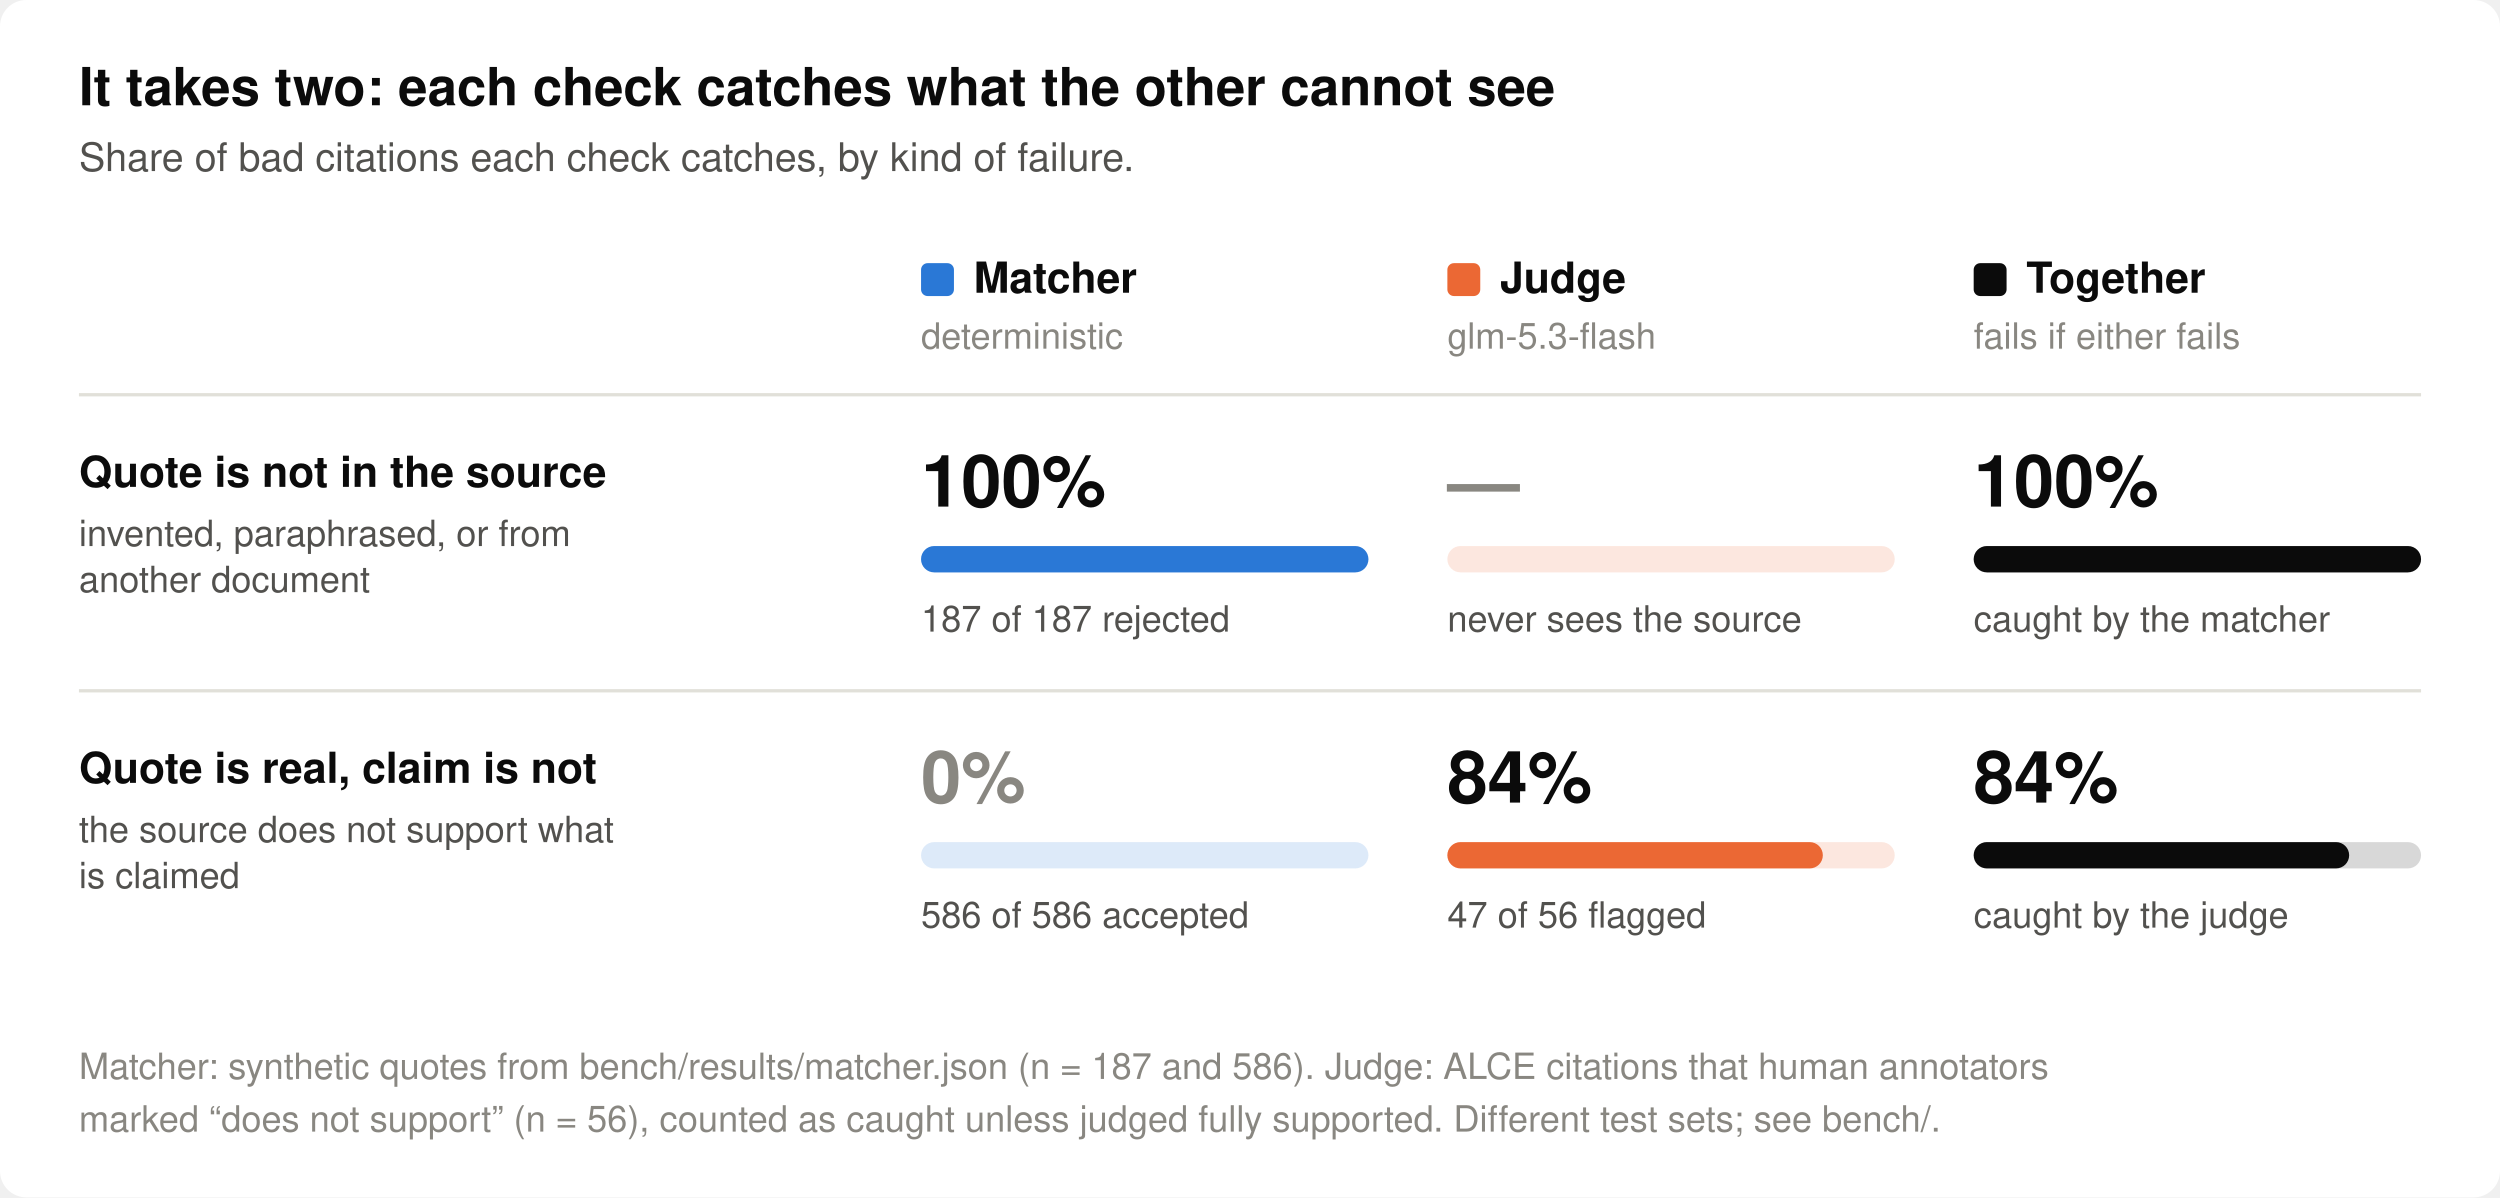
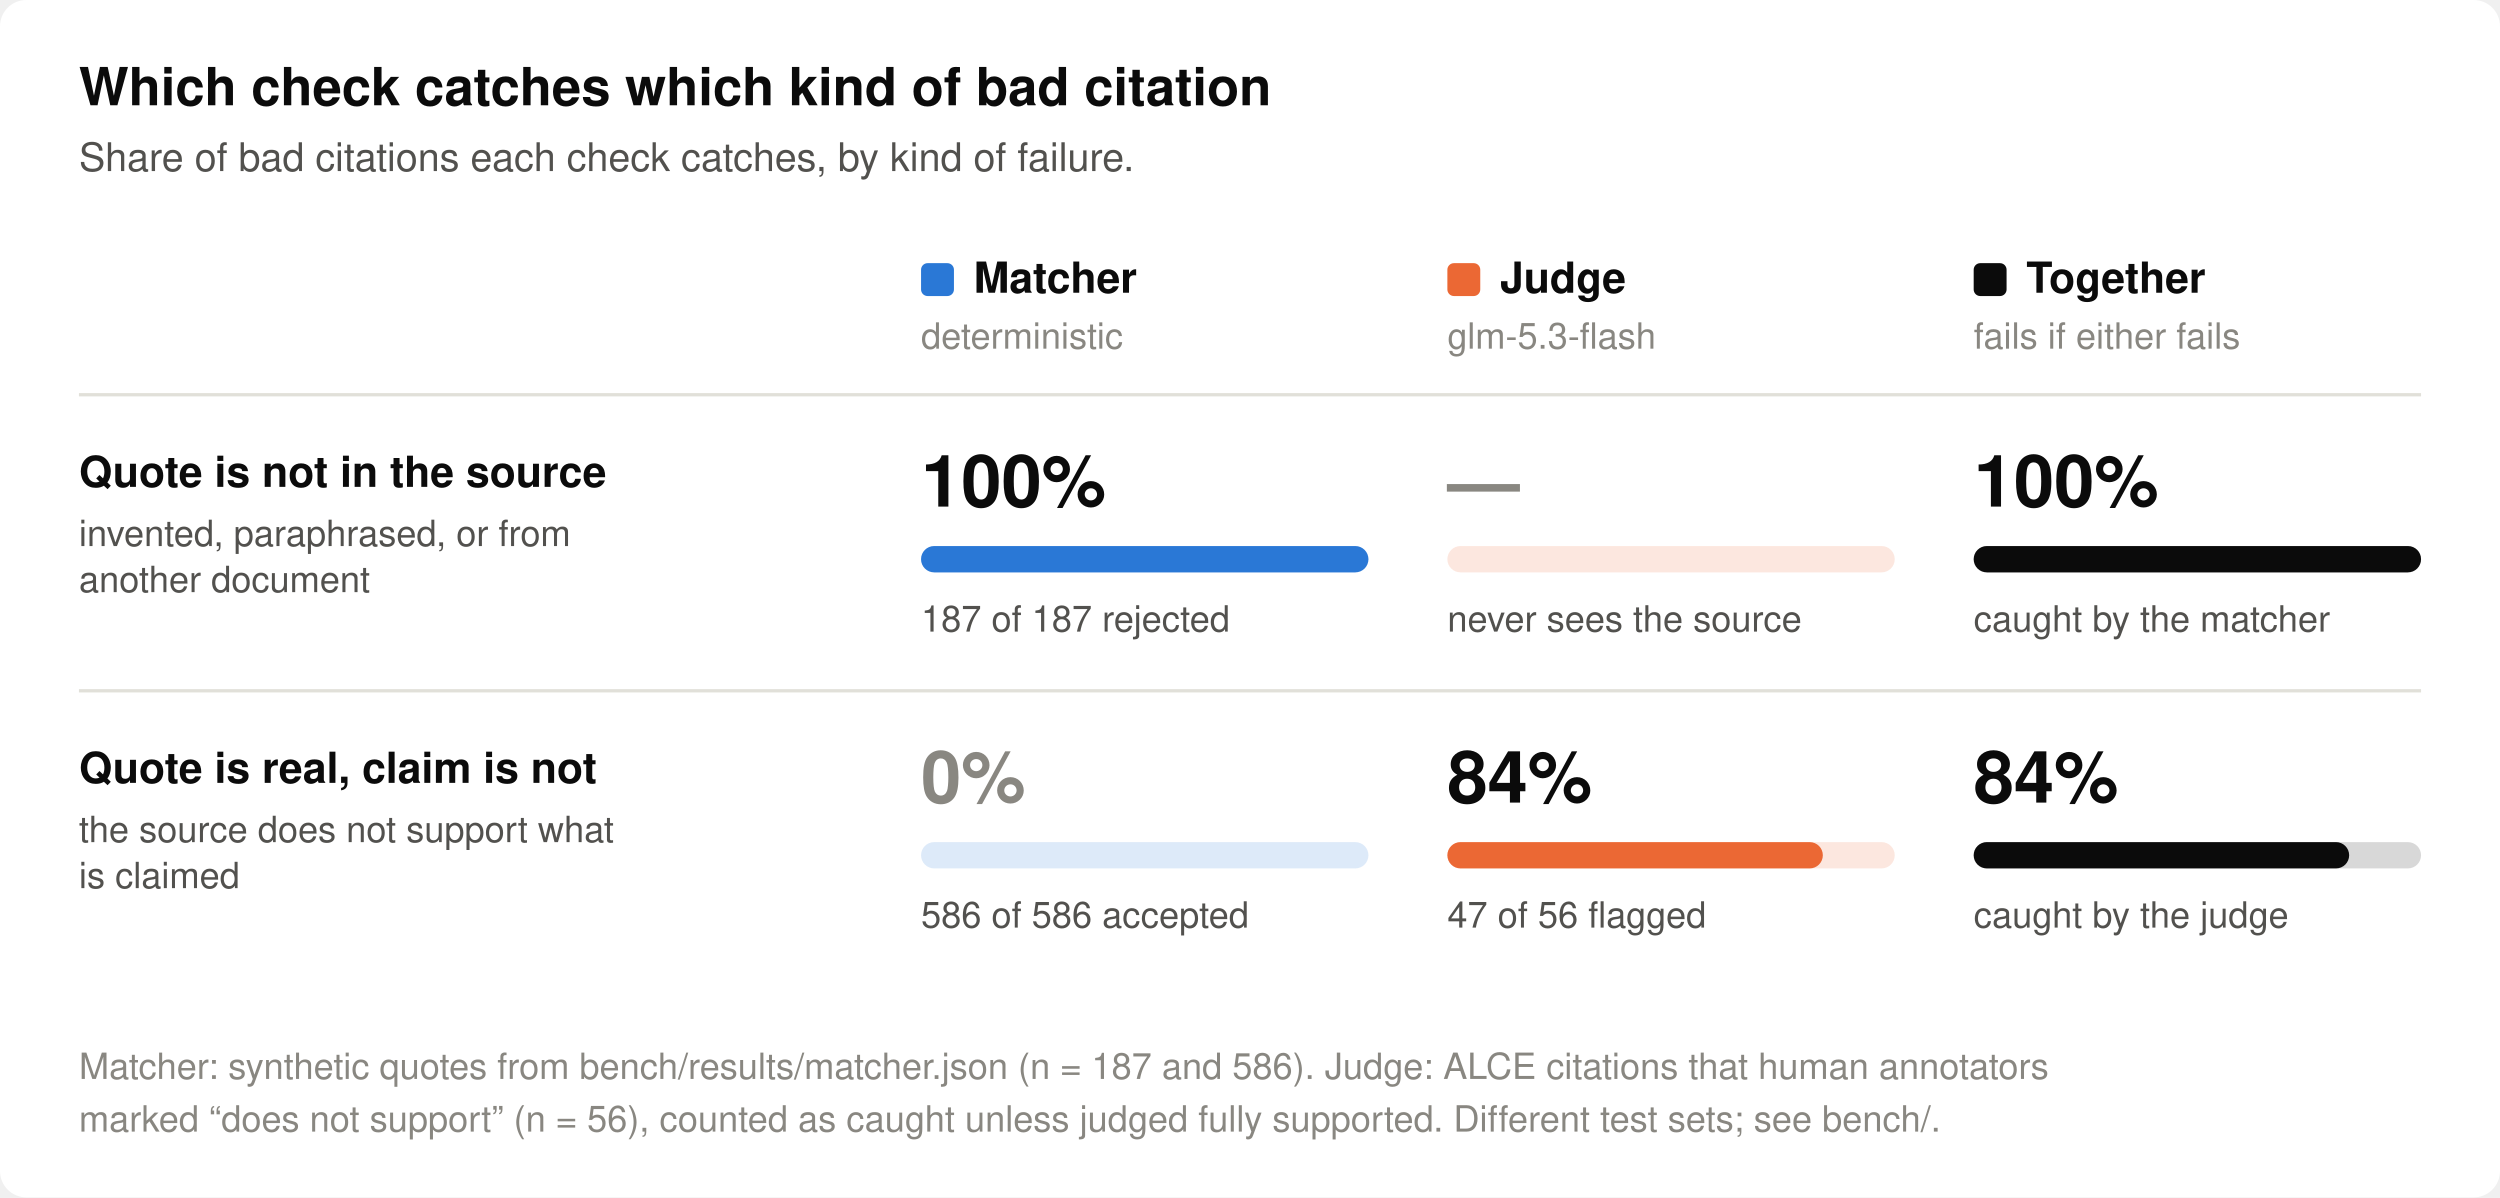
<svg xmlns="http://www.w3.org/2000/svg" width="760" height="364" viewBox="0 0 760 364" role="img" aria-label="Which check catches which failure" font-family="system-ui, -apple-system, &quot;Segoe UI&quot;, Helvetica, Arial, sans-serif">
  <rect width="760" height="364" rx="8" fill="#ffffff" />
-   <text x="24" y="32" font-size="16" font-weight="600" fill="#0b0b0b" text-anchor="start">It takes two: each check catches what the other cannot see</text>
+   <text x="24" y="32" font-size="16" font-weight="600" fill="#0b0b0b" text-anchor="start">Which check catches which kind of bad citation</text>
  <text x="24" y="52" font-size="12" font-weight="400" fill="#52514e" text-anchor="start">Share of bad citations each check catches, by kind of failure.</text>
  <rect x="280" y="80" width="10" height="10" rx="2" fill="#2a78d6" />
  <text x="296" y="89" font-size="13" font-weight="600" fill="#0b0b0b" text-anchor="start">Matcher</text>
  <text x="280" y="106" font-size="11" font-weight="400" fill="#898781" text-anchor="start">deterministic</text>
  <rect x="440" y="80" width="10" height="10" rx="2" fill="#eb6834" />
  <text x="456" y="89" font-size="13" font-weight="600" fill="#0b0b0b" text-anchor="start">Judge</text>
  <text x="440" y="106" font-size="11" font-weight="400" fill="#898781" text-anchor="start">glm-5.3-flash</text>
  <rect x="600" y="80" width="10" height="10" rx="2" fill="#0b0b0b" />
  <text x="616" y="89" font-size="13" font-weight="600" fill="#0b0b0b" text-anchor="start">Together</text>
  <text x="600" y="106" font-size="11" font-weight="400" fill="#898781" text-anchor="start">fails if either fails</text>
  <line x1="24" y1="120" x2="736" y2="120" stroke="#e1e0d9" stroke-width="1" />
  <text x="24" y="148" font-size="13" font-weight="600" fill="#0b0b0b" text-anchor="start">Quote is not in the source</text>
  <text x="24" y="166" font-size="11" font-weight="400" fill="#52514e" text-anchor="start">invented, paraphrased, or from</text>
  <text x="24" y="180" font-size="11" font-weight="400" fill="#52514e" text-anchor="start">another document</text>
  <text x="280" y="154" font-size="22" font-weight="600" fill="#0b0b0b" text-anchor="start">100%</text>
  <rect x="280" y="166" width="136" height="8" rx="4" fill="#2a78d6" fill-opacity="0.16" />
  <rect x="280" y="166" width="136" height="8" rx="4" fill="#2a78d6" />
  <text x="280" y="192" font-size="11" font-weight="400" fill="#52514e" text-anchor="start">187 of 187 rejected</text>
  <text x="440" y="154" font-size="22" font-weight="600" fill="#898781" text-anchor="start">—</text>
  <rect x="440" y="166" width="136" height="8" rx="4" fill="#eb6834" fill-opacity="0.16" />
  <text x="440" y="192" font-size="11" font-weight="400" fill="#52514e" text-anchor="start">never sees the source</text>
  <text x="600" y="154" font-size="22" font-weight="600" fill="#0b0b0b" text-anchor="start">100%</text>
  <rect x="600" y="166" width="136" height="8" rx="4" fill="#0b0b0b" fill-opacity="0.16" />
  <rect x="600" y="166" width="136" height="8" rx="4" fill="#0b0b0b" />
  <text x="600" y="192" font-size="11" font-weight="400" fill="#52514e" text-anchor="start">caught by the matcher</text>
  <line x1="24" y1="210" x2="736" y2="210" stroke="#e1e0d9" stroke-width="1" />
  <text x="24" y="238" font-size="13" font-weight="600" fill="#0b0b0b" text-anchor="start">Quote is real, claim is not</text>
  <text x="24" y="256" font-size="11" font-weight="400" fill="#52514e" text-anchor="start">the source does not support what</text>
  <text x="24" y="270" font-size="11" font-weight="400" fill="#52514e" text-anchor="start">is claimed</text>
  <text x="280" y="244" font-size="22" font-weight="600" fill="#898781" text-anchor="start">0%</text>
  <rect x="280" y="256" width="136" height="8" rx="4" fill="#2a78d6" fill-opacity="0.16" />
  <text x="280" y="282" font-size="11" font-weight="400" fill="#52514e" text-anchor="start">586 of 586 accepted</text>
  <text x="440" y="244" font-size="22" font-weight="600" fill="#0b0b0b" text-anchor="start">84%</text>
  <rect x="440" y="256" width="136" height="8" rx="4" fill="#eb6834" fill-opacity="0.16" />
  <rect x="440" y="256" width="114.143" height="8" rx="4" fill="#eb6834" />
  <text x="440" y="282" font-size="11" font-weight="400" fill="#52514e" text-anchor="start">47 of 56 flagged</text>
  <text x="600" y="244" font-size="22" font-weight="600" fill="#0b0b0b" text-anchor="start">84%</text>
  <rect x="600" y="256" width="136" height="8" rx="4" fill="#0b0b0b" fill-opacity="0.16" />
  <rect x="600" y="256" width="114.143" height="8" rx="4" fill="#0b0b0b" />
  <text x="600" y="282" font-size="11" font-weight="400" fill="#52514e" text-anchor="start">caught by the judge</text>
  <text x="24" y="328" font-size="11" font-weight="400" fill="#898781" text-anchor="start">Matcher: synthetic quotes from bench/results/matcher.json (n = 187 and 586). Judge: ALCE citations that human annotators</text>
  <text x="24" y="344" font-size="11" font-weight="400" fill="#898781" text-anchor="start">marked “does not support” (n = 56), counted as caught unless judged fully supported. Different test sets; see bench/.</text>
</svg>
